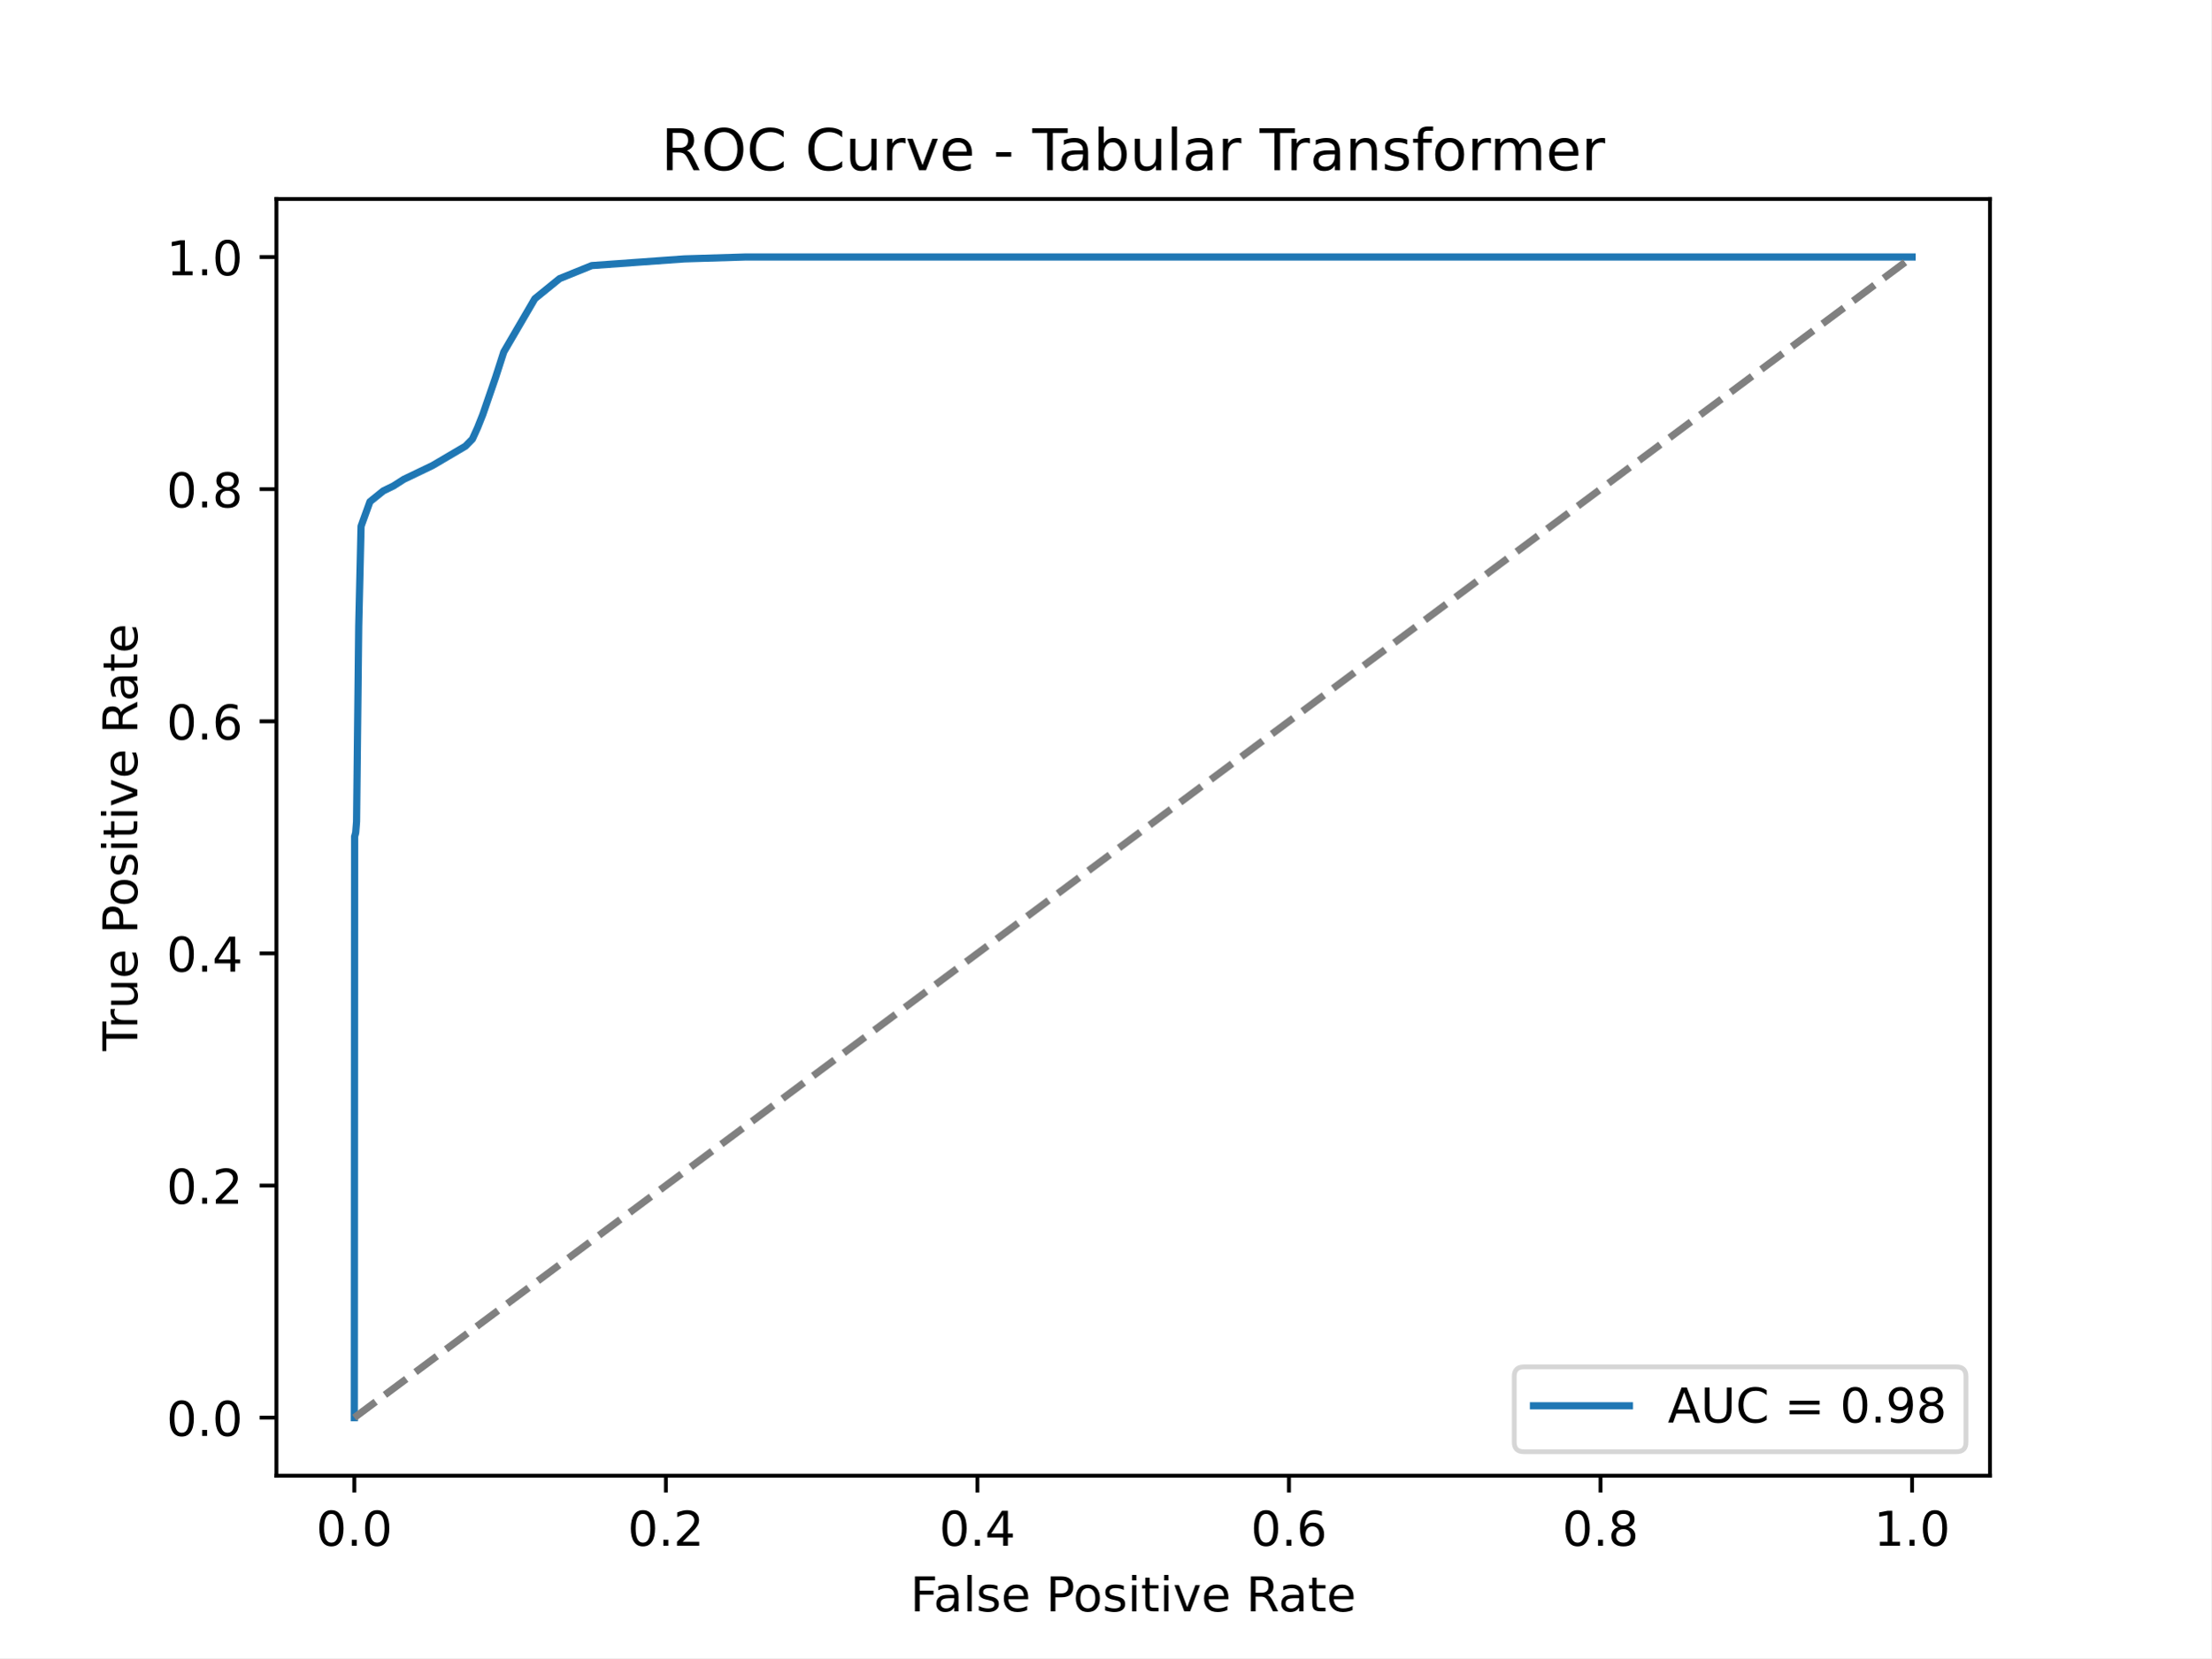
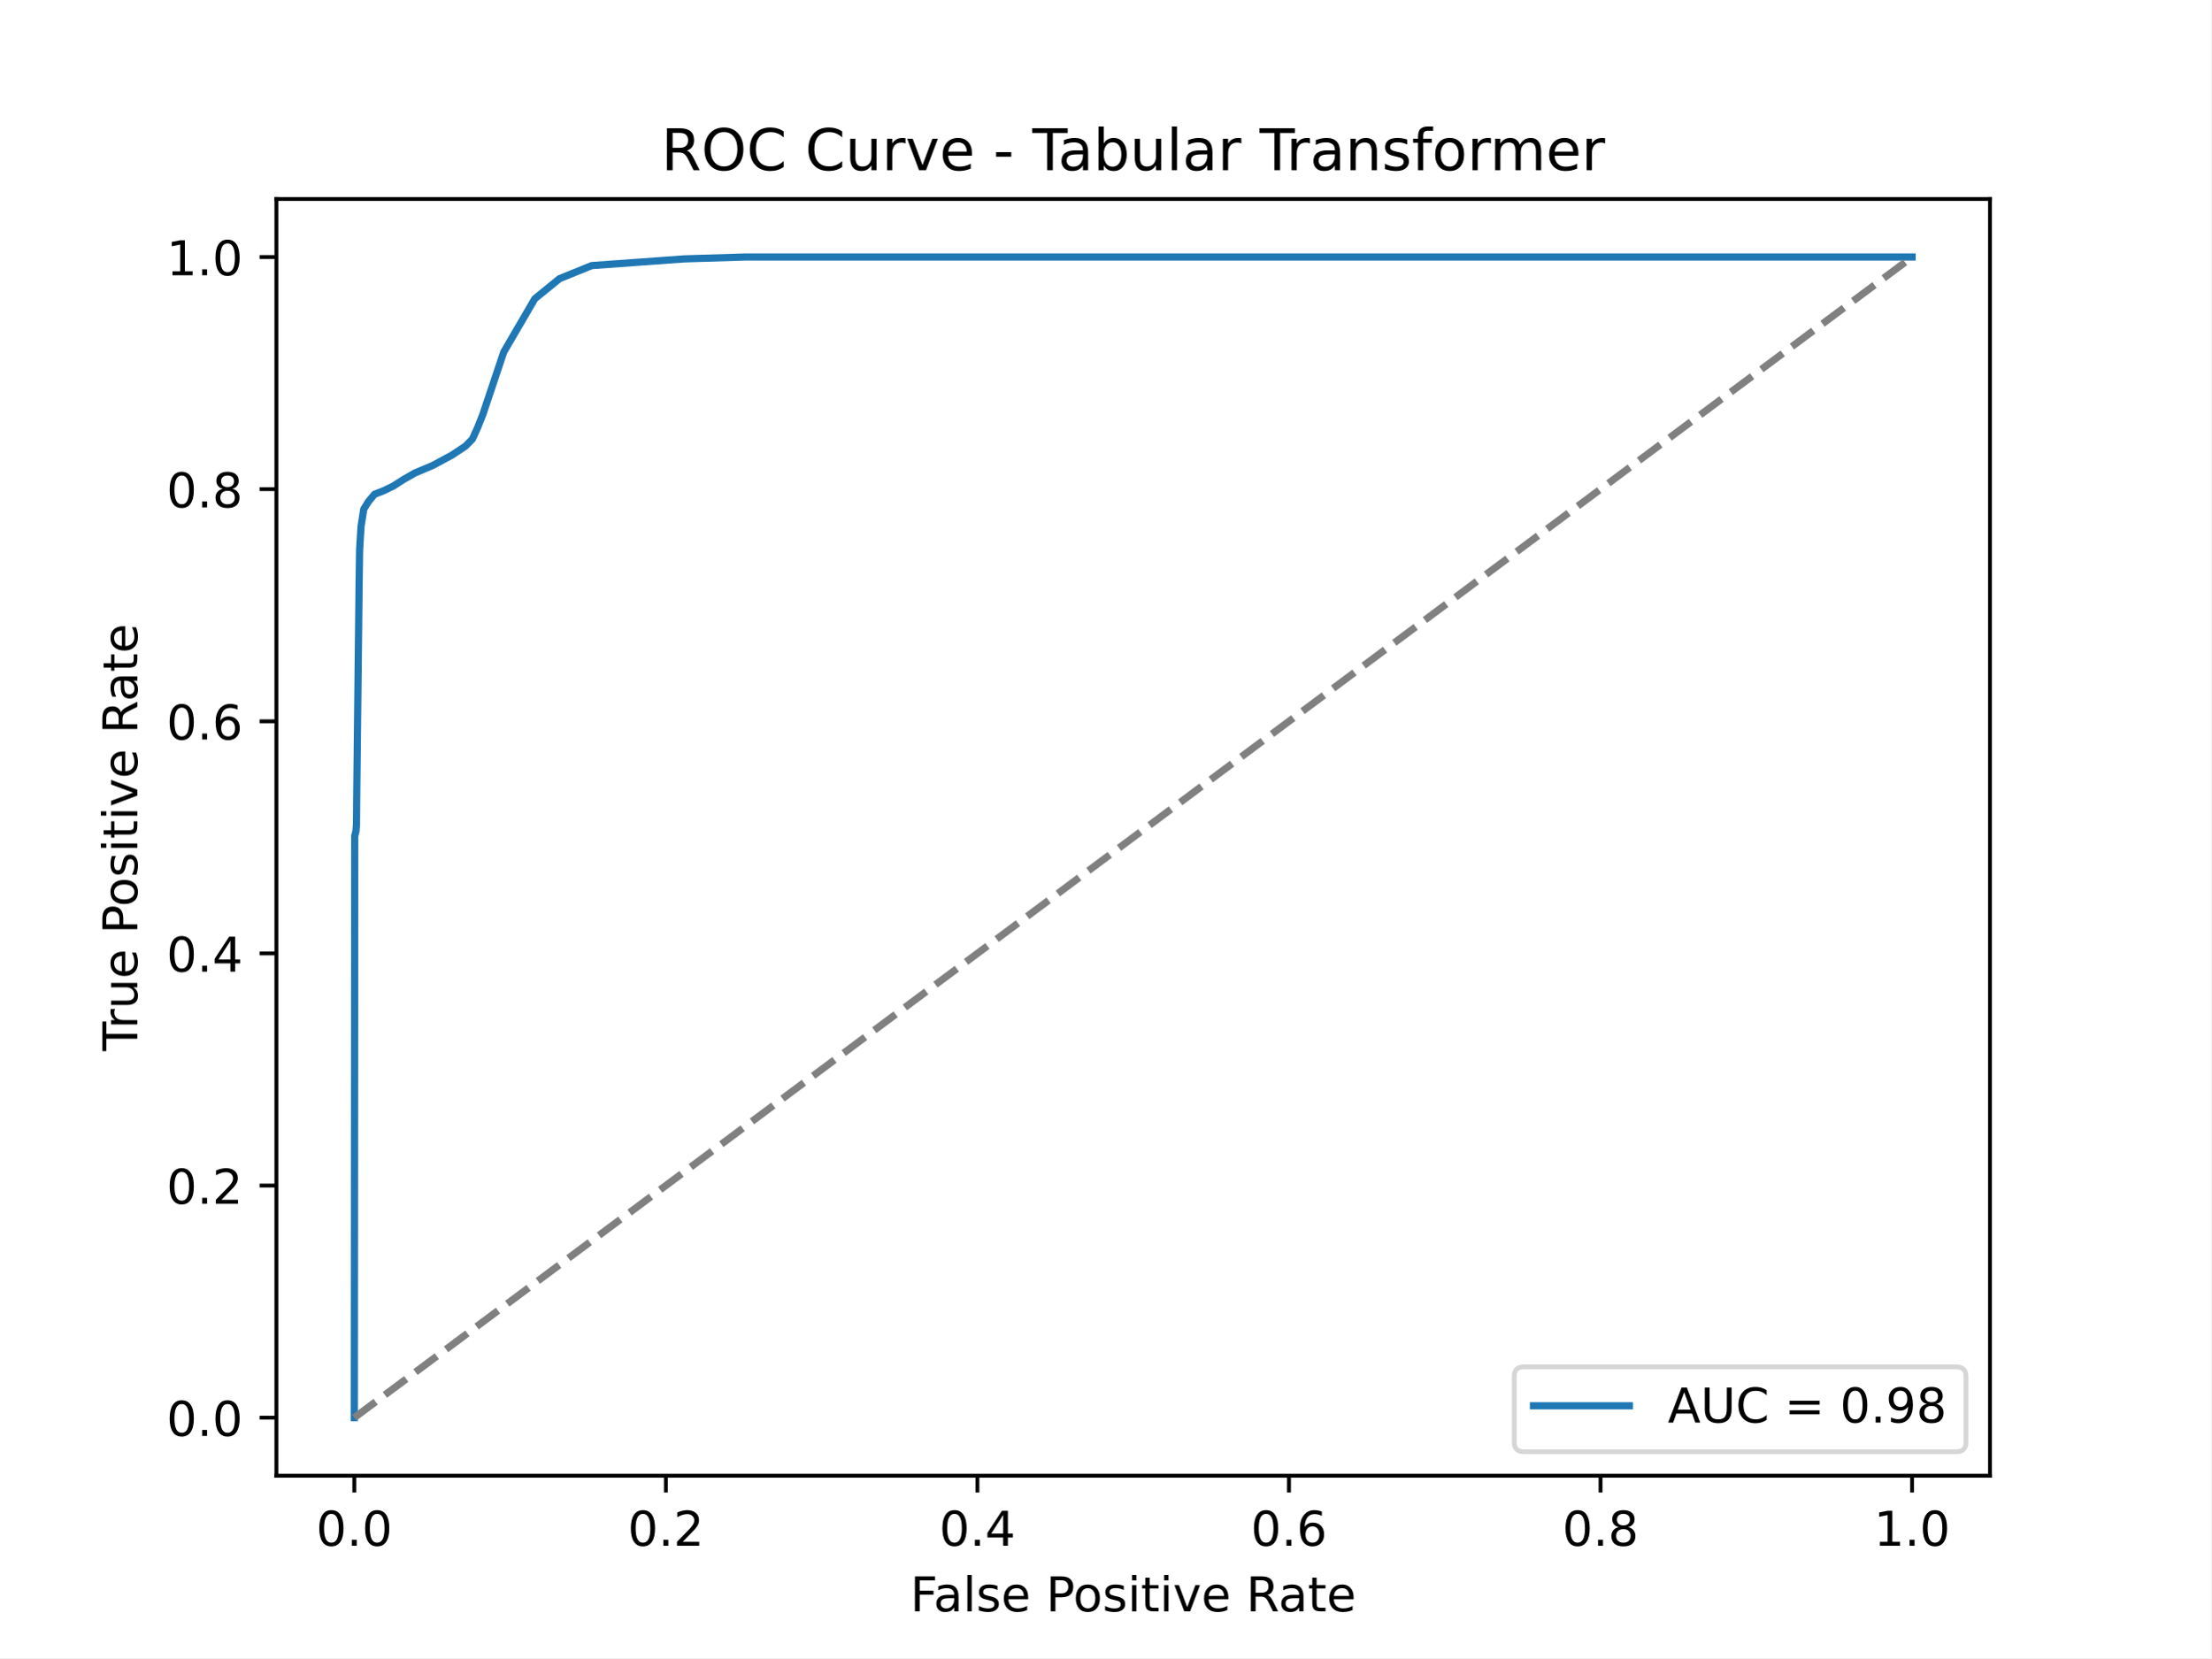
<svg xmlns="http://www.w3.org/2000/svg" xmlns:xlink="http://www.w3.org/1999/xlink" width="460.8pt" height="345.6pt" viewBox="0 0 460.8 345.6" version="1.1">
  <defs>
    <style type="text/css">*{stroke-linejoin: round; stroke-linecap: butt}</style>
  </defs>
  <g id="figure_1">
    <g id="patch_1">
      <path d="M 0 345.6  L 460.8 345.6  L 460.8 0  L 0 0  z " style="fill: #ffffff" />
    </g>
    <g id="axes_1">
      <g id="patch_2">
        <path d="M 57.6 307.584  L 414.72 307.584  L 414.72 41.472  L 57.6 41.472  z " style="fill: #ffffff" />
      </g>
      <g id="matplotlib.axis_1">
        <g id="xtick_1">
          <g id="line2d_1">
            <defs>
-               <path id="m452b7d91cd" d="M 0 0  L 0 3.5  " style="stroke: #000000; stroke-width: 0.8" />
-             </defs>
-             <g>
-               <use xlink:href="#m452b7d91cd" x="73.833" y="307.584" style="stroke: #000000; stroke-width: 0.8" />
+               <path id="m760b937537" d="M 0 0  L 0 3.5  " style="stroke: #000000; stroke-width: 0.8" />
+             </defs>
+             <g>
+               <use xlink:href="#m760b937537" x="73.833" y="307.584" style="stroke: #000000; stroke-width: 0.8" />
            </g>
          </g>
          <g id="text_1">
            <g transform="translate(65.88116 322.1824) scale(0.1 -0.1)">
              <defs>
                <path id="DejaVuSans-30" d="M 2034 4250  Q 1547 4250 1301 3770  Q 1056 3291 1056 2328  Q 1056 1369 1301 889  Q 1547 409 2034 409  Q 2525 409 2770 889  Q 3016 1369 3016 2328  Q 3016 3291 2770 3770  Q 2525 4250 2034 4250  z M 2034 4750  Q 2819 4750 3233 4129  Q 3647 3509 3647 2328  Q 3647 1150 3233 529  Q 2819 -91 2034 -91  Q 1250 -91 836 529  Q 422 1150 422 2328  Q 422 3509 836 4129  Q 1250 4750 2034 4750  z " transform="scale(0.015625)" />
                <path id="DejaVuSans-2e" d="M 684 794  L 1344 794  L 1344 0  L 684 0  L 684 794  z " transform="scale(0.015625)" />
              </defs>
              <use xlink:href="#DejaVuSans-30" />
              <use xlink:href="#DejaVuSans-2e" transform="translate(63.62305 0)" />
              <use xlink:href="#DejaVuSans-30" transform="translate(95.41016 0)" />
            </g>
          </g>
        </g>
        <g id="xtick_2">
          <g id="line2d_2">
            <g>
-               <use xlink:href="#m452b7d91cd" x="138.764" y="307.584" style="stroke: #000000; stroke-width: 0.8" />
+               <use xlink:href="#m760b937537" x="138.764" y="307.584" style="stroke: #000000; stroke-width: 0.8" />
            </g>
          </g>
          <g id="text_2">
            <g transform="translate(130.8121 322.1824) scale(0.1 -0.1)">
              <defs>
                <path id="DejaVuSans-32" d="M 1228 531  L 3431 531  L 3431 0  L 469 0  L 469 531  Q 828 903 1448 1529  Q 2069 2156 2228 2338  Q 2531 2678 2651 2914  Q 2772 3150 2772 3378  Q 2772 3750 2511 3984  Q 2250 4219 1831 4219  Q 1534 4219 1204 4116  Q 875 4013 500 3803  L 500 4441  Q 881 4594 1212 4672  Q 1544 4750 1819 4750  Q 2544 4750 2975 4387  Q 3406 4025 3406 3419  Q 3406 3131 3298 2873  Q 3191 2616 2906 2266  Q 2828 2175 2409 1742  Q 1991 1309 1228 531  z " transform="scale(0.015625)" />
              </defs>
              <use xlink:href="#DejaVuSans-30" />
              <use xlink:href="#DejaVuSans-2e" transform="translate(63.62305 0)" />
              <use xlink:href="#DejaVuSans-32" transform="translate(95.41016 0)" />
            </g>
          </g>
        </g>
        <g id="xtick_3">
          <g id="line2d_3">
            <g>
-               <use xlink:href="#m452b7d91cd" x="203.695" y="307.584" style="stroke: #000000; stroke-width: 0.8" />
+               <use xlink:href="#m760b937537" x="203.695" y="307.584" style="stroke: #000000; stroke-width: 0.8" />
            </g>
          </g>
          <g id="text_3">
            <g transform="translate(195.743 322.1824) scale(0.1 -0.1)">
              <defs>
                <path id="DejaVuSans-34" d="M 2419 4116  L 825 1625  L 2419 1625  L 2419 4116  z M 2253 4666  L 3047 4666  L 3047 1625  L 3713 1625  L 3713 1100  L 3047 1100  L 3047 0  L 2419 0  L 2419 1100  L 313 1100  L 313 1709  L 2253 4666  z " transform="scale(0.015625)" />
              </defs>
              <use xlink:href="#DejaVuSans-30" />
              <use xlink:href="#DejaVuSans-2e" transform="translate(63.62305 0)" />
              <use xlink:href="#DejaVuSans-34" transform="translate(95.41016 0)" />
            </g>
          </g>
        </g>
        <g id="xtick_4">
          <g id="line2d_4">
            <g>
-               <use xlink:href="#m452b7d91cd" x="268.625" y="307.584" style="stroke: #000000; stroke-width: 0.8" />
+               <use xlink:href="#m760b937537" x="268.625" y="307.584" style="stroke: #000000; stroke-width: 0.8" />
            </g>
          </g>
          <g id="text_4">
            <g transform="translate(260.6739 322.1824) scale(0.1 -0.1)">
              <defs>
                <path id="DejaVuSans-36" d="M 2113 2584  Q 1688 2584 1439 2293  Q 1191 2003 1191 1497  Q 1191 994 1439 701  Q 1688 409 2113 409  Q 2538 409 2786 701  Q 3034 994 3034 1497  Q 3034 2003 2786 2293  Q 2538 2584 2113 2584  z M 3366 4563  L 3366 3988  Q 3128 4100 2886 4159  Q 2644 4219 2406 4219  Q 1781 4219 1451 3797  Q 1122 3375 1075 2522  Q 1259 2794 1537 2939  Q 1816 3084 2150 3084  Q 2853 3084 3261 2657  Q 3669 2231 3669 1497  Q 3669 778 3244 343  Q 2819 -91 2113 -91  Q 1303 -91 875 529  Q 447 1150 447 2328  Q 447 3434 972 4092  Q 1497 4750 2381 4750  Q 2619 4750 2861 4703  Q 3103 4656 3366 4563  z " transform="scale(0.015625)" />
              </defs>
              <use xlink:href="#DejaVuSans-30" />
              <use xlink:href="#DejaVuSans-2e" transform="translate(63.62305 0)" />
              <use xlink:href="#DejaVuSans-36" transform="translate(95.41016 0)" />
            </g>
          </g>
        </g>
        <g id="xtick_5">
          <g id="line2d_5">
            <g>
-               <use xlink:href="#m452b7d91cd" x="333.556" y="307.584" style="stroke: #000000; stroke-width: 0.8" />
+               <use xlink:href="#m760b937537" x="333.556" y="307.584" style="stroke: #000000; stroke-width: 0.8" />
            </g>
          </g>
          <g id="text_5">
            <g transform="translate(325.6048 322.1824) scale(0.1 -0.1)">
              <defs>
                <path id="DejaVuSans-38" d="M 2034 2216  Q 1584 2216 1326 1975  Q 1069 1734 1069 1313  Q 1069 891 1326 650  Q 1584 409 2034 409  Q 2484 409 2743 651  Q 3003 894 3003 1313  Q 3003 1734 2745 1975  Q 2488 2216 2034 2216  z M 1403 2484  Q 997 2584 770 2862  Q 544 3141 544 3541  Q 544 4100 942 4425  Q 1341 4750 2034 4750  Q 2731 4750 3128 4425  Q 3525 4100 3525 3541  Q 3525 3141 3298 2862  Q 3072 2584 2669 2484  Q 3125 2378 3379 2068  Q 3634 1759 3634 1313  Q 3634 634 3220 271  Q 2806 -91 2034 -91  Q 1263 -91 848 271  Q 434 634 434 1313  Q 434 1759 690 2068  Q 947 2378 1403 2484  z M 1172 3481  Q 1172 3119 1398 2916  Q 1625 2713 2034 2713  Q 2441 2713 2670 2916  Q 2900 3119 2900 3481  Q 2900 3844 2670 4047  Q 2441 4250 2034 4250  Q 1625 4250 1398 4047  Q 1172 3844 1172 3481  z " transform="scale(0.015625)" />
              </defs>
              <use xlink:href="#DejaVuSans-30" />
              <use xlink:href="#DejaVuSans-2e" transform="translate(63.62305 0)" />
              <use xlink:href="#DejaVuSans-38" transform="translate(95.41016 0)" />
            </g>
          </g>
        </g>
        <g id="xtick_6">
          <g id="line2d_6">
            <g>
-               <use xlink:href="#m452b7d91cd" x="398.487" y="307.584" style="stroke: #000000; stroke-width: 0.8" />
+               <use xlink:href="#m760b937537" x="398.487" y="307.584" style="stroke: #000000; stroke-width: 0.8" />
            </g>
          </g>
          <g id="text_6">
            <g transform="translate(390.5357 322.1824) scale(0.1 -0.1)">
              <defs>
                <path id="DejaVuSans-31" d="M 794 531  L 1825 531  L 1825 4091  L 703 3866  L 703 4441  L 1819 4666  L 2450 4666  L 2450 531  L 3481 531  L 3481 0  L 794 0  L 794 531  z " transform="scale(0.015625)" />
              </defs>
              <use xlink:href="#DejaVuSans-31" />
              <use xlink:href="#DejaVuSans-2e" transform="translate(63.62305 0)" />
              <use xlink:href="#DejaVuSans-30" transform="translate(95.41016 0)" />
            </g>
          </g>
        </g>
        <g id="text_7">
          <g transform="translate(189.6936 335.8606) scale(0.1 -0.1)">
            <defs>
              <path id="DejaVuSans-46" d="M 628 4666  L 3309 4666  L 3309 4134  L 1259 4134  L 1259 2759  L 3109 2759  L 3109 2228  L 1259 2228  L 1259 0  L 628 0  L 628 4666  z " transform="scale(0.015625)" />
              <path id="DejaVuSans-61" d="M 2194 1759  Q 1497 1759 1228 1600  Q 959 1441 959 1056  Q 959 750 1161 570  Q 1363 391 1709 391  Q 2188 391 2477 730  Q 2766 1069 2766 1631  L 2766 1759  L 2194 1759  z M 3341 1997  L 3341 0  L 2766 0  L 2766 531  Q 2569 213 2275 61  Q 1981 -91 1556 -91  Q 1019 -91 701 211  Q 384 513 384 1019  Q 384 1609 779 1909  Q 1175 2209 1959 2209  L 2766 2209  L 2766 2266  Q 2766 2663 2505 2880  Q 2244 3097 1772 3097  Q 1472 3097 1187 3025  Q 903 2953 641 2809  L 641 3341  Q 956 3463 1253 3523  Q 1550 3584 1831 3584  Q 2591 3584 2966 3190  Q 3341 2797 3341 1997  z " transform="scale(0.015625)" />
              <path id="DejaVuSans-6c" d="M 603 4863  L 1178 4863  L 1178 0  L 603 0  L 603 4863  z " transform="scale(0.015625)" />
              <path id="DejaVuSans-73" d="M 2834 3397  L 2834 2853  Q 2591 2978 2328 3040  Q 2066 3103 1784 3103  Q 1356 3103 1142 2972  Q 928 2841 928 2578  Q 928 2378 1081 2264  Q 1234 2150 1697 2047  L 1894 2003  Q 2506 1872 2764 1633  Q 3022 1394 3022 966  Q 3022 478 2636 193  Q 2250 -91 1575 -91  Q 1294 -91 989 -36  Q 684 19 347 128  L 347 722  Q 666 556 975 473  Q 1284 391 1588 391  Q 1994 391 2212 530  Q 2431 669 2431 922  Q 2431 1156 2273 1281  Q 2116 1406 1581 1522  L 1381 1569  Q 847 1681 609 1914  Q 372 2147 372 2553  Q 372 3047 722 3315  Q 1072 3584 1716 3584  Q 2034 3584 2315 3537  Q 2597 3491 2834 3397  z " transform="scale(0.015625)" />
              <path id="DejaVuSans-65" d="M 3597 1894  L 3597 1613  L 953 1613  Q 991 1019 1311 708  Q 1631 397 2203 397  Q 2534 397 2845 478  Q 3156 559 3463 722  L 3463 178  Q 3153 47 2828 -22  Q 2503 -91 2169 -91  Q 1331 -91 842 396  Q 353 884 353 1716  Q 353 2575 817 3079  Q 1281 3584 2069 3584  Q 2775 3584 3186 3129  Q 3597 2675 3597 1894  z M 3022 2063  Q 3016 2534 2758 2815  Q 2500 3097 2075 3097  Q 1594 3097 1305 2825  Q 1016 2553 972 2059  L 3022 2063  z " transform="scale(0.015625)" />
              <path id="DejaVuSans-20" transform="scale(0.015625)" />
              <path id="DejaVuSans-50" d="M 1259 4147  L 1259 2394  L 2053 2394  Q 2494 2394 2734 2622  Q 2975 2850 2975 3272  Q 2975 3691 2734 3919  Q 2494 4147 2053 4147  L 1259 4147  z M 628 4666  L 2053 4666  Q 2838 4666 3239 4311  Q 3641 3956 3641 3272  Q 3641 2581 3239 2228  Q 2838 1875 2053 1875  L 1259 1875  L 1259 0  L 628 0  L 628 4666  z " transform="scale(0.015625)" />
              <path id="DejaVuSans-6f" d="M 1959 3097  Q 1497 3097 1228 2736  Q 959 2375 959 1747  Q 959 1119 1226 758  Q 1494 397 1959 397  Q 2419 397 2687 759  Q 2956 1122 2956 1747  Q 2956 2369 2687 2733  Q 2419 3097 1959 3097  z M 1959 3584  Q 2709 3584 3137 3096  Q 3566 2609 3566 1747  Q 3566 888 3137 398  Q 2709 -91 1959 -91  Q 1206 -91 779 398  Q 353 888 353 1747  Q 353 2609 779 3096  Q 1206 3584 1959 3584  z " transform="scale(0.015625)" />
              <path id="DejaVuSans-69" d="M 603 3500  L 1178 3500  L 1178 0  L 603 0  L 603 3500  z M 603 4863  L 1178 4863  L 1178 4134  L 603 4134  L 603 4863  z " transform="scale(0.015625)" />
              <path id="DejaVuSans-74" d="M 1172 4494  L 1172 3500  L 2356 3500  L 2356 3053  L 1172 3053  L 1172 1153  Q 1172 725 1289 603  Q 1406 481 1766 481  L 2356 481  L 2356 0  L 1766 0  Q 1100 0 847 248  Q 594 497 594 1153  L 594 3053  L 172 3053  L 172 3500  L 594 3500  L 594 4494  L 1172 4494  z " transform="scale(0.015625)" />
              <path id="DejaVuSans-76" d="M 191 3500  L 800 3500  L 1894 563  L 2988 3500  L 3597 3500  L 2284 0  L 1503 0  L 191 3500  z " transform="scale(0.015625)" />
              <path id="DejaVuSans-52" d="M 2841 2188  Q 3044 2119 3236 1894  Q 3428 1669 3622 1275  L 4263 0  L 3584 0  L 2988 1197  Q 2756 1666 2539 1819  Q 2322 1972 1947 1972  L 1259 1972  L 1259 0  L 628 0  L 628 4666  L 2053 4666  Q 2853 4666 3247 4331  Q 3641 3997 3641 3322  Q 3641 2881 3436 2590  Q 3231 2300 2841 2188  z M 1259 4147  L 1259 2491  L 2053 2491  Q 2509 2491 2742 2702  Q 2975 2913 2975 3322  Q 2975 3731 2742 3939  Q 2509 4147 2053 4147  L 1259 4147  z " transform="scale(0.015625)" />
            </defs>
            <use xlink:href="#DejaVuSans-46" />
            <use xlink:href="#DejaVuSans-61" transform="translate(48.39453 0)" />
            <use xlink:href="#DejaVuSans-6c" transform="translate(109.6738 0)" />
            <use xlink:href="#DejaVuSans-73" transform="translate(137.457 0)" />
            <use xlink:href="#DejaVuSans-65" transform="translate(189.5566 0)" />
            <use xlink:href="#DejaVuSans-20" transform="translate(251.0801 0)" />
            <use xlink:href="#DejaVuSans-50" transform="translate(282.8672 0)" />
            <use xlink:href="#DejaVuSans-6f" transform="translate(339.5449 0)" />
            <use xlink:href="#DejaVuSans-73" transform="translate(400.7266 0)" />
            <use xlink:href="#DejaVuSans-69" transform="translate(452.8262 0)" />
            <use xlink:href="#DejaVuSans-74" transform="translate(480.6094 0)" />
            <use xlink:href="#DejaVuSans-69" transform="translate(519.8184 0)" />
            <use xlink:href="#DejaVuSans-76" transform="translate(547.6016 0)" />
            <use xlink:href="#DejaVuSans-65" transform="translate(606.7812 0)" />
            <use xlink:href="#DejaVuSans-20" transform="translate(668.3047 0)" />
            <use xlink:href="#DejaVuSans-52" transform="translate(700.0918 0)" />
            <use xlink:href="#DejaVuSans-61" transform="translate(767.3242 0)" />
            <use xlink:href="#DejaVuSans-74" transform="translate(828.6035 0)" />
            <use xlink:href="#DejaVuSans-65" transform="translate(867.8125 0)" />
          </g>
        </g>
      </g>
      <g id="matplotlib.axis_2">
        <g id="ytick_1">
          <g id="line2d_7">
            <defs>
-               <path id="m4193f93d52" d="M 0 0  L -3.5 0  " style="stroke: #000000; stroke-width: 0.8" />
-             </defs>
-             <g>
-               <use xlink:href="#m4193f93d52" x="57.6" y="295.488" style="stroke: #000000; stroke-width: 0.8" />
+               <path id="m09052214f2" d="M 0 0  L -3.5 0  " style="stroke: #000000; stroke-width: 0.8" />
+             </defs>
+             <g>
+               <use xlink:href="#m09052214f2" x="57.6" y="295.488" style="stroke: #000000; stroke-width: 0.8" />
            </g>
          </g>
          <g id="text_8">
            <g transform="translate(34.69687 299.2872) scale(0.1 -0.1)">
              <use xlink:href="#DejaVuSans-30" />
              <use xlink:href="#DejaVuSans-2e" transform="translate(63.62305 0)" />
              <use xlink:href="#DejaVuSans-30" transform="translate(95.41016 0)" />
            </g>
          </g>
        </g>
        <g id="ytick_2">
          <g id="line2d_8">
            <g>
-               <use xlink:href="#m4193f93d52" x="57.6" y="247.104" style="stroke: #000000; stroke-width: 0.8" />
+               <use xlink:href="#m09052214f2" x="57.6" y="247.104" style="stroke: #000000; stroke-width: 0.8" />
            </g>
          </g>
          <g id="text_9">
            <g transform="translate(34.69687 250.9032) scale(0.1 -0.1)">
              <use xlink:href="#DejaVuSans-30" />
              <use xlink:href="#DejaVuSans-2e" transform="translate(63.62305 0)" />
              <use xlink:href="#DejaVuSans-32" transform="translate(95.41016 0)" />
            </g>
          </g>
        </g>
        <g id="ytick_3">
          <g id="line2d_9">
            <g>
-               <use xlink:href="#m4193f93d52" x="57.6" y="198.72" style="stroke: #000000; stroke-width: 0.8" />
+               <use xlink:href="#m09052214f2" x="57.6" y="198.72" style="stroke: #000000; stroke-width: 0.8" />
            </g>
          </g>
          <g id="text_10">
            <g transform="translate(34.69687 202.5192) scale(0.1 -0.1)">
              <use xlink:href="#DejaVuSans-30" />
              <use xlink:href="#DejaVuSans-2e" transform="translate(63.62305 0)" />
              <use xlink:href="#DejaVuSans-34" transform="translate(95.41016 0)" />
            </g>
          </g>
        </g>
        <g id="ytick_4">
          <g id="line2d_10">
            <g>
-               <use xlink:href="#m4193f93d52" x="57.6" y="150.336" style="stroke: #000000; stroke-width: 0.8" />
+               <use xlink:href="#m09052214f2" x="57.6" y="150.336" style="stroke: #000000; stroke-width: 0.8" />
            </g>
          </g>
          <g id="text_11">
            <g transform="translate(34.69687 154.1352) scale(0.1 -0.1)">
              <use xlink:href="#DejaVuSans-30" />
              <use xlink:href="#DejaVuSans-2e" transform="translate(63.62305 0)" />
              <use xlink:href="#DejaVuSans-36" transform="translate(95.41016 0)" />
            </g>
          </g>
        </g>
        <g id="ytick_5">
          <g id="line2d_11">
            <g>
-               <use xlink:href="#m4193f93d52" x="57.6" y="101.952" style="stroke: #000000; stroke-width: 0.8" />
+               <use xlink:href="#m09052214f2" x="57.6" y="101.952" style="stroke: #000000; stroke-width: 0.8" />
            </g>
          </g>
          <g id="text_12">
            <g transform="translate(34.69687 105.7512) scale(0.1 -0.1)">
              <use xlink:href="#DejaVuSans-30" />
              <use xlink:href="#DejaVuSans-2e" transform="translate(63.62305 0)" />
              <use xlink:href="#DejaVuSans-38" transform="translate(95.41016 0)" />
            </g>
          </g>
        </g>
        <g id="ytick_6">
          <g id="line2d_12">
            <g>
-               <use xlink:href="#m4193f93d52" x="57.6" y="53.568" style="stroke: #000000; stroke-width: 0.8" />
+               <use xlink:href="#m09052214f2" x="57.6" y="53.568" style="stroke: #000000; stroke-width: 0.8" />
            </g>
          </g>
          <g id="text_13">
            <g transform="translate(34.69687 57.36722) scale(0.1 -0.1)">
              <use xlink:href="#DejaVuSans-31" />
              <use xlink:href="#DejaVuSans-2e" transform="translate(63.62305 0)" />
              <use xlink:href="#DejaVuSans-30" transform="translate(95.41016 0)" />
            </g>
          </g>
        </g>
        <g id="text_14">
          <g transform="translate(28.61719 219.0577) rotate(-90) scale(0.1 -0.1)">
            <defs>
              <path id="DejaVuSans-54" d="M -19 4666  L 3928 4666  L 3928 4134  L 2272 4134  L 2272 0  L 1638 0  L 1638 4134  L -19 4134  L -19 4666  z " transform="scale(0.015625)" />
              <path id="DejaVuSans-72" d="M 2631 2963  Q 2534 3019 2420 3045  Q 2306 3072 2169 3072  Q 1681 3072 1420 2755  Q 1159 2438 1159 1844  L 1159 0  L 581 0  L 581 3500  L 1159 3500  L 1159 2956  Q 1341 3275 1631 3429  Q 1922 3584 2338 3584  Q 2397 3584 2469 3576  Q 2541 3569 2628 3553  L 2631 2963  z " transform="scale(0.015625)" />
              <path id="DejaVuSans-75" d="M 544 1381  L 544 3500  L 1119 3500  L 1119 1403  Q 1119 906 1312 657  Q 1506 409 1894 409  Q 2359 409 2629 706  Q 2900 1003 2900 1516  L 2900 3500  L 3475 3500  L 3475 0  L 2900 0  L 2900 538  Q 2691 219 2414 64  Q 2138 -91 1772 -91  Q 1169 -91 856 284  Q 544 659 544 1381  z M 1991 3584  L 1991 3584  z " transform="scale(0.015625)" />
            </defs>
            <use xlink:href="#DejaVuSans-54" />
            <use xlink:href="#DejaVuSans-72" transform="translate(46.33398 0)" />
            <use xlink:href="#DejaVuSans-75" transform="translate(87.44727 0)" />
            <use xlink:href="#DejaVuSans-65" transform="translate(150.8262 0)" />
            <use xlink:href="#DejaVuSans-20" transform="translate(212.3496 0)" />
            <use xlink:href="#DejaVuSans-50" transform="translate(244.1367 0)" />
            <use xlink:href="#DejaVuSans-6f" transform="translate(300.8145 0)" />
            <use xlink:href="#DejaVuSans-73" transform="translate(361.9961 0)" />
            <use xlink:href="#DejaVuSans-69" transform="translate(414.0957 0)" />
            <use xlink:href="#DejaVuSans-74" transform="translate(441.8789 0)" />
            <use xlink:href="#DejaVuSans-69" transform="translate(481.0879 0)" />
            <use xlink:href="#DejaVuSans-76" transform="translate(508.8711 0)" />
            <use xlink:href="#DejaVuSans-65" transform="translate(568.0508 0)" />
            <use xlink:href="#DejaVuSans-20" transform="translate(629.5742 0)" />
            <use xlink:href="#DejaVuSans-52" transform="translate(661.3613 0)" />
            <use xlink:href="#DejaVuSans-61" transform="translate(728.5938 0)" />
            <use xlink:href="#DejaVuSans-74" transform="translate(789.873 0)" />
            <use xlink:href="#DejaVuSans-65" transform="translate(829.082 0)" />
          </g>
        </g>
      </g>
      <g id="line2d_13">
-         <path d="M 73.833 295.488  L 73.899 174.334  L 73.912 174.334  L 74.122 173.558  L 74.307 171.229  L 74.754 130.483  L 75.241 109.682  L 77.097 104.56  L 79.887 102.309  L 81.966 101.3  L 84.151 99.903  L 90.138 97.031  L 96.995 92.995  L 98.443 91.521  L 99.535 89.115  L 100.614 86.398  L 103.259 78.715  L 104.983 73.359  L 111.458 62.261  L 116.617 58.07  L 123.316 55.353  L 142.583 53.956  L 155.177 53.568  L 398.487 53.568  L 398.487 53.568  " clip-path="url(#p4345968ec4)" style="fill: none; stroke: #1f77b4; stroke-width: 1.5; stroke-linecap: square" />
+         <path d="M 73.833 295.488  L 73.925 174.179  L 73.964 174.101  L 74.188 173.17  L 74.293 171.773  L 74.333 166.65  L 74.833 121.868  L 74.938 114.572  L 75.241 109.682  L 75.807 106.112  L 76.768 104.56  L 78.057 103.008  L 79.887 102.309  L 81.966 101.3  L 84.151 99.903  L 86.467 98.584  L 90.138 97.031  L 94.179 94.858  L 96.995 92.995  L 98.443 91.521  L 99.535 89.115  L 100.614 86.398  L 104.983 73.359  L 111.458 62.261  L 116.617 58.07  L 123.316 55.353  L 142.583 53.956  L 155.177 53.568  L 398.487 53.568  L 398.487 53.568  " clip-path="url(#pc2f371265d)" style="fill: none; stroke: #1f77b4; stroke-width: 1.5; stroke-linecap: square" />
      </g>
      <g id="line2d_14">
-         <path d="M 73.833 295.488  L 398.487 53.568  " clip-path="url(#p4345968ec4)" style="fill: none; stroke-dasharray: 5.55,2.4; stroke-dashoffset: 0; stroke: #808080; stroke-width: 1.5" />
+         <path d="M 73.833 295.488  L 398.487 53.568  " clip-path="url(#pc2f371265d)" style="fill: none; stroke-dasharray: 5.55,2.4; stroke-dashoffset: 0; stroke: #808080; stroke-width: 1.5" />
      </g>
      <g id="patch_3">
        <path d="M 57.6 307.584  L 57.6 41.472  " style="fill: none; stroke: #000000; stroke-width: 0.8; stroke-linejoin: miter; stroke-linecap: square" />
      </g>
      <g id="patch_4">
        <path d="M 414.72 307.584  L 414.72 41.472  " style="fill: none; stroke: #000000; stroke-width: 0.8; stroke-linejoin: miter; stroke-linecap: square" />
      </g>
      <g id="patch_5">
        <path d="M 57.6 307.584  L 414.72 307.584  " style="fill: none; stroke: #000000; stroke-width: 0.8; stroke-linejoin: miter; stroke-linecap: square" />
      </g>
      <g id="patch_6">
        <path d="M 57.6 41.472  L 414.72 41.472  " style="fill: none; stroke: #000000; stroke-width: 0.8; stroke-linejoin: miter; stroke-linecap: square" />
      </g>
      <g id="text_15">
        <g transform="translate(137.8116 35.472) scale(0.12 -0.12)">
          <defs>
            <path id="DejaVuSans-4f" d="M 2522 4238  Q 1834 4238 1429 3725  Q 1025 3213 1025 2328  Q 1025 1447 1429 934  Q 1834 422 2522 422  Q 3209 422 3611 934  Q 4013 1447 4013 2328  Q 4013 3213 3611 3725  Q 3209 4238 2522 4238  z M 2522 4750  Q 3503 4750 4090 4092  Q 4678 3434 4678 2328  Q 4678 1225 4090 567  Q 3503 -91 2522 -91  Q 1538 -91 948 565  Q 359 1222 359 2328  Q 359 3434 948 4092  Q 1538 4750 2522 4750  z " transform="scale(0.015625)" />
            <path id="DejaVuSans-43" d="M 4122 4306  L 4122 3641  Q 3803 3938 3442 4084  Q 3081 4231 2675 4231  Q 1875 4231 1450 3742  Q 1025 3253 1025 2328  Q 1025 1406 1450 917  Q 1875 428 2675 428  Q 3081 428 3442 575  Q 3803 722 4122 1019  L 4122 359  Q 3791 134 3420 21  Q 3050 -91 2638 -91  Q 1578 -91 968 557  Q 359 1206 359 2328  Q 359 3453 968 4101  Q 1578 4750 2638 4750  Q 3056 4750 3426 4639  Q 3797 4528 4122 4306  z " transform="scale(0.015625)" />
            <path id="DejaVuSans-2d" d="M 313 2009  L 1997 2009  L 1997 1497  L 313 1497  L 313 2009  z " transform="scale(0.015625)" />
            <path id="DejaVuSans-62" d="M 3116 1747  Q 3116 2381 2855 2742  Q 2594 3103 2138 3103  Q 1681 3103 1420 2742  Q 1159 2381 1159 1747  Q 1159 1113 1420 752  Q 1681 391 2138 391  Q 2594 391 2855 752  Q 3116 1113 3116 1747  z M 1159 2969  Q 1341 3281 1617 3432  Q 1894 3584 2278 3584  Q 2916 3584 3314 3078  Q 3713 2572 3713 1747  Q 3713 922 3314 415  Q 2916 -91 2278 -91  Q 1894 -91 1617 61  Q 1341 213 1159 525  L 1159 0  L 581 0  L 581 4863  L 1159 4863  L 1159 2969  z " transform="scale(0.015625)" />
            <path id="DejaVuSans-6e" d="M 3513 2113  L 3513 0  L 2938 0  L 2938 2094  Q 2938 2591 2744 2837  Q 2550 3084 2163 3084  Q 1697 3084 1428 2787  Q 1159 2491 1159 1978  L 1159 0  L 581 0  L 581 3500  L 1159 3500  L 1159 2956  Q 1366 3272 1645 3428  Q 1925 3584 2291 3584  Q 2894 3584 3203 3211  Q 3513 2838 3513 2113  z " transform="scale(0.015625)" />
            <path id="DejaVuSans-66" d="M 2375 4863  L 2375 4384  L 1825 4384  Q 1516 4384 1395 4259  Q 1275 4134 1275 3809  L 1275 3500  L 2222 3500  L 2222 3053  L 1275 3053  L 1275 0  L 697 0  L 697 3053  L 147 3053  L 147 3500  L 697 3500  L 697 3744  Q 697 4328 969 4595  Q 1241 4863 1831 4863  L 2375 4863  z " transform="scale(0.015625)" />
            <path id="DejaVuSans-6d" d="M 3328 2828  Q 3544 3216 3844 3400  Q 4144 3584 4550 3584  Q 5097 3584 5394 3201  Q 5691 2819 5691 2113  L 5691 0  L 5113 0  L 5113 2094  Q 5113 2597 4934 2840  Q 4756 3084 4391 3084  Q 3944 3084 3684 2787  Q 3425 2491 3425 1978  L 3425 0  L 2847 0  L 2847 2094  Q 2847 2600 2669 2842  Q 2491 3084 2119 3084  Q 1678 3084 1418 2786  Q 1159 2488 1159 1978  L 1159 0  L 581 0  L 581 3500  L 1159 3500  L 1159 2956  Q 1356 3278 1631 3431  Q 1906 3584 2284 3584  Q 2666 3584 2933 3390  Q 3200 3197 3328 2828  z " transform="scale(0.015625)" />
          </defs>
          <use xlink:href="#DejaVuSans-52" />
          <use xlink:href="#DejaVuSans-4f" transform="translate(69.48242 0)" />
          <use xlink:href="#DejaVuSans-43" transform="translate(148.1934 0)" />
          <use xlink:href="#DejaVuSans-20" transform="translate(218.0176 0)" />
          <use xlink:href="#DejaVuSans-43" transform="translate(249.8047 0)" />
          <use xlink:href="#DejaVuSans-75" transform="translate(319.6289 0)" />
          <use xlink:href="#DejaVuSans-72" transform="translate(383.0078 0)" />
          <use xlink:href="#DejaVuSans-76" transform="translate(424.1211 0)" />
          <use xlink:href="#DejaVuSans-65" transform="translate(483.3008 0)" />
          <use xlink:href="#DejaVuSans-20" transform="translate(544.8242 0)" />
          <use xlink:href="#DejaVuSans-2d" transform="translate(576.6113 0)" />
          <use xlink:href="#DejaVuSans-20" transform="translate(612.6953 0)" />
          <use xlink:href="#DejaVuSans-54" transform="translate(644.4824 0)" />
          <use xlink:href="#DejaVuSans-61" transform="translate(689.0664 0)" />
          <use xlink:href="#DejaVuSans-62" transform="translate(750.3457 0)" />
          <use xlink:href="#DejaVuSans-75" transform="translate(813.8223 0)" />
          <use xlink:href="#DejaVuSans-6c" transform="translate(877.2012 0)" />
          <use xlink:href="#DejaVuSans-61" transform="translate(904.9844 0)" />
          <use xlink:href="#DejaVuSans-72" transform="translate(966.2637 0)" />
          <use xlink:href="#DejaVuSans-20" transform="translate(1007.377 0)" />
          <use xlink:href="#DejaVuSans-54" transform="translate(1039.164 0)" />
          <use xlink:href="#DejaVuSans-72" transform="translate(1085.498 0)" />
          <use xlink:href="#DejaVuSans-61" transform="translate(1126.611 0)" />
          <use xlink:href="#DejaVuSans-6e" transform="translate(1187.891 0)" />
          <use xlink:href="#DejaVuSans-73" transform="translate(1251.27 0)" />
          <use xlink:href="#DejaVuSans-66" transform="translate(1303.369 0)" />
          <use xlink:href="#DejaVuSans-6f" transform="translate(1338.574 0)" />
          <use xlink:href="#DejaVuSans-72" transform="translate(1399.756 0)" />
          <use xlink:href="#DejaVuSans-6d" transform="translate(1439.119 0)" />
          <use xlink:href="#DejaVuSans-65" transform="translate(1536.531 0)" />
          <use xlink:href="#DejaVuSans-72" transform="translate(1598.055 0)" />
        </g>
      </g>
      <g id="legend_1">
        <g id="patch_7">
          <path d="M 317.576 302.584  L 407.72 302.584  Q 409.72 302.584 409.72 300.584  L 409.72 286.906  Q 409.72 284.906 407.72 284.906  L 317.576 284.906  Q 315.576 284.906 315.576 286.906  L 315.576 300.584  Q 315.576 302.584 317.576 302.584  z " style="fill: #ffffff; opacity: 0.8; stroke: #cccccc; stroke-linejoin: miter" />
        </g>
        <g id="line2d_15">
          <path d="M 319.576 293.004  L 329.576 293.004  L 339.576 293.004  " style="fill: none; stroke: #1f77b4; stroke-width: 1.5; stroke-linecap: square" />
        </g>
        <g id="text_16">
          <g transform="translate(347.5763 296.5043) scale(0.1 -0.1)">
            <defs>
              <path id="DejaVuSans-41" d="M 2188 4044  L 1331 1722  L 3047 1722  L 2188 4044  z M 1831 4666  L 2547 4666  L 4325 0  L 3669 0  L 3244 1197  L 1141 1197  L 716 0  L 50 0  L 1831 4666  z " transform="scale(0.015625)" />
              <path id="DejaVuSans-55" d="M 556 4666  L 1191 4666  L 1191 1831  Q 1191 1081 1462 751  Q 1734 422 2344 422  Q 2950 422 3222 751  Q 3494 1081 3494 1831  L 3494 4666  L 4128 4666  L 4128 1753  Q 4128 841 3676 375  Q 3225 -91 2344 -91  Q 1459 -91 1007 375  Q 556 841 556 1753  L 556 4666  z " transform="scale(0.015625)" />
              <path id="DejaVuSans-3d" d="M 678 2906  L 4684 2906  L 4684 2381  L 678 2381  L 678 2906  z M 678 1631  L 4684 1631  L 4684 1100  L 678 1100  L 678 1631  z " transform="scale(0.015625)" />
              <path id="DejaVuSans-39" d="M 703 97  L 703 672  Q 941 559 1184 500  Q 1428 441 1663 441  Q 2288 441 2617 861  Q 2947 1281 2994 2138  Q 2813 1869 2534 1725  Q 2256 1581 1919 1581  Q 1219 1581 811 2004  Q 403 2428 403 3163  Q 403 3881 828 4315  Q 1253 4750 1959 4750  Q 2769 4750 3195 4129  Q 3622 3509 3622 2328  Q 3622 1225 3098 567  Q 2575 -91 1691 -91  Q 1453 -91 1209 -44  Q 966 3 703 97  z M 1959 2075  Q 2384 2075 2632 2365  Q 2881 2656 2881 3163  Q 2881 3666 2632 3958  Q 2384 4250 1959 4250  Q 1534 4250 1286 3958  Q 1038 3666 1038 3163  Q 1038 2656 1286 2365  Q 1534 2075 1959 2075  z " transform="scale(0.015625)" />
            </defs>
            <use xlink:href="#DejaVuSans-41" />
            <use xlink:href="#DejaVuSans-55" transform="translate(68.4082 0)" />
            <use xlink:href="#DejaVuSans-43" transform="translate(141.6016 0)" />
            <use xlink:href="#DejaVuSans-20" transform="translate(211.4258 0)" />
            <use xlink:href="#DejaVuSans-3d" transform="translate(243.2129 0)" />
            <use xlink:href="#DejaVuSans-20" transform="translate(327.002 0)" />
            <use xlink:href="#DejaVuSans-30" transform="translate(358.7891 0)" />
            <use xlink:href="#DejaVuSans-2e" transform="translate(422.4121 0)" />
            <use xlink:href="#DejaVuSans-39" transform="translate(454.1992 0)" />
            <use xlink:href="#DejaVuSans-38" transform="translate(517.8223 0)" />
          </g>
        </g>
      </g>
    </g>
  </g>
  <defs>
-     <clipPath id="p4345968ec4">
+     <clipPath id="pc2f371265d">
      <rect x="57.6" y="41.472" width="357.12" height="266.112" />
    </clipPath>
  </defs>
</svg>
